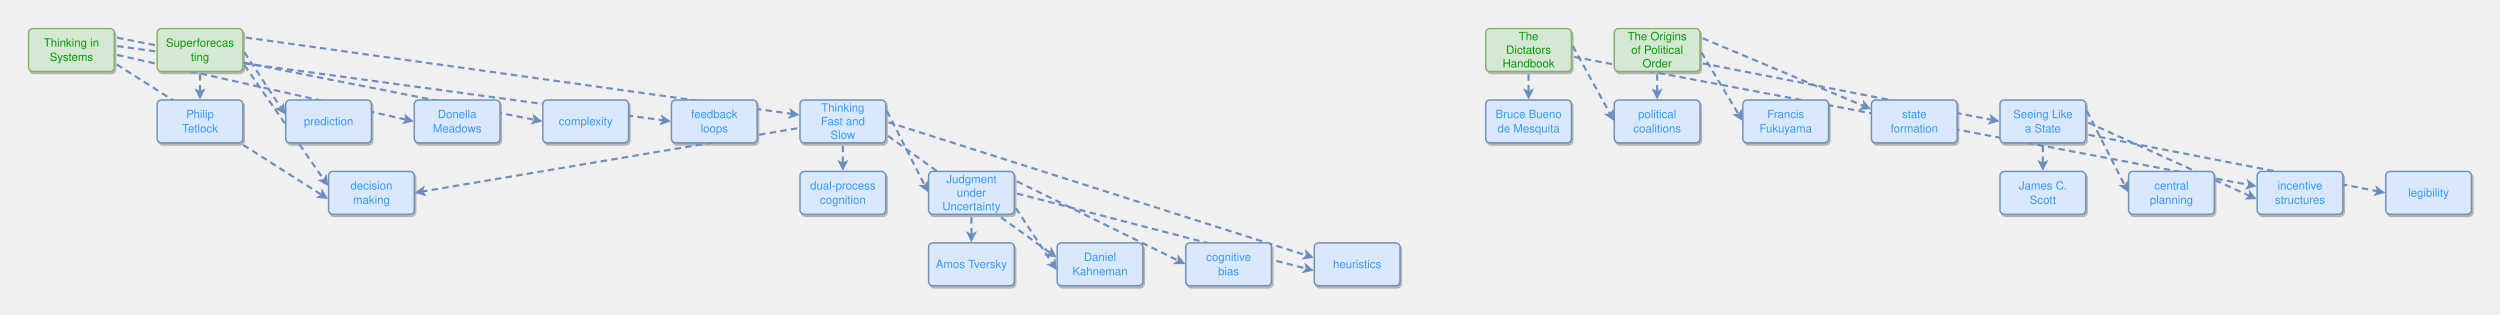
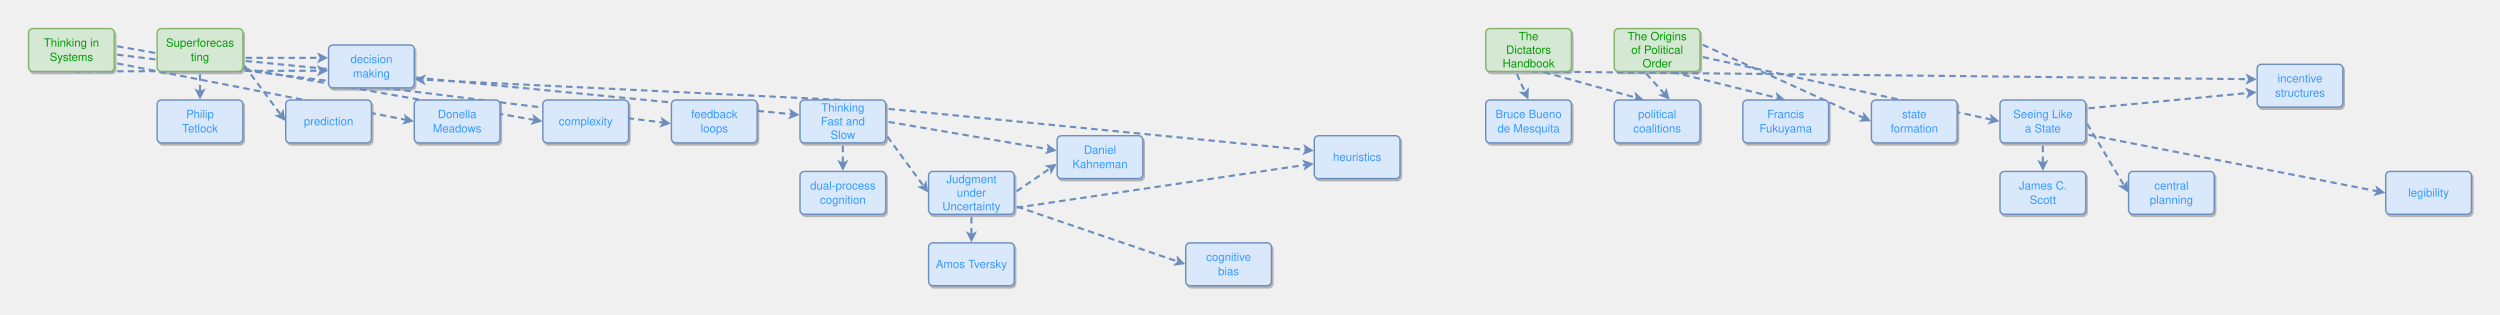
<svg xmlns="http://www.w3.org/2000/svg" width="3500" height="440" viewBox="0 0 3500 440">
  <defs>
  </defs>
  <g id="container-shells">
  </g>
  <g id="node-shadows">
    <rect x="1300" y="340" width="120" height="60" rx="6" ry="6" fill="#000000" stroke="#000000" stroke-width="2" opacity="0.25" transform="translate(2,3)" />
    <rect x="220" y="40" width="120" height="60" rx="6" ry="6" fill="#000000" stroke="#000000" stroke-width="2" opacity="0.25" transform="translate(2,3)" />
    <rect x="2080" y="40" width="120" height="60" rx="6" ry="6" fill="#000000" stroke="#000000" stroke-width="2" opacity="0.25" transform="translate(2,3)" />
    <rect x="2260" y="40" width="120" height="60" rx="6" ry="6" fill="#000000" stroke="#000000" stroke-width="2" opacity="0.25" transform="translate(2,3)" />
    <rect x="1120" y="140" width="120" height="60" rx="6" ry="6" fill="#000000" stroke="#000000" stroke-width="2" opacity="0.25" transform="translate(2,3)" />
    <rect x="40" y="40" width="120" height="60" rx="6" ry="6" fill="#000000" stroke="#000000" stroke-width="2" opacity="0.25" transform="translate(2,3)" />
    <rect x="2980" y="240" width="120" height="60" rx="6" ry="6" fill="#000000" stroke="#000000" stroke-width="2" opacity="0.25" transform="translate(2,3)" />
    <rect x="1660" y="340" width="120" height="60" rx="6" ry="6" fill="#000000" stroke="#000000" stroke-width="2" opacity="0.25" transform="translate(2,3)" />
    <rect x="760" y="140" width="120" height="60" rx="6" ry="6" fill="#000000" stroke="#000000" stroke-width="2" opacity="0.25" transform="translate(2,3)" />
-     <rect x="460" y="240" width="120" height="60" rx="6" ry="6" fill="#000000" stroke="#000000" stroke-width="2" opacity="0.25" transform="translate(2,3)" />
+     <rect x="460" y="63" width="120" height="60" rx="6" ry="6" fill="#000000" stroke="#000000" stroke-width="2" opacity="0.25" transform="translate(2,3)" />
    <rect x="1120" y="240" width="120" height="60" rx="6" ry="6" fill="#000000" stroke="#000000" stroke-width="2" opacity="0.25" transform="translate(2,3)" />
    <rect x="2080" y="140" width="120" height="60" rx="6" ry="6" fill="#000000" stroke="#000000" stroke-width="2" opacity="0.25" transform="translate(2,3)" />
    <rect x="940" y="140" width="120" height="60" rx="6" ry="6" fill="#000000" stroke="#000000" stroke-width="2" opacity="0.25" transform="translate(2,3)" />
-     <rect x="1840" y="340" width="120" height="60" rx="6" ry="6" fill="#000000" stroke="#000000" stroke-width="2" opacity="0.25" transform="translate(2,3)" />
-     <rect x="3160" y="240" width="120" height="60" rx="6" ry="6" fill="#000000" stroke="#000000" stroke-width="2" opacity="0.25" transform="translate(2,3)" />
+     <rect x="1840" y="190" width="120" height="60" rx="6" ry="6" fill="#000000" stroke="#000000" stroke-width="2" opacity="0.25" transform="translate(2,3)" />
+     <rect x="3160" y="90" width="120" height="60" rx="6" ry="6" fill="#000000" stroke="#000000" stroke-width="2" opacity="0.25" transform="translate(2,3)" />
    <rect x="3340" y="240" width="120" height="60" rx="6" ry="6" fill="#000000" stroke="#000000" stroke-width="2" opacity="0.25" transform="translate(2,3)" />
    <rect x="2260" y="140" width="120" height="60" rx="6" ry="6" fill="#000000" stroke="#000000" stroke-width="2" opacity="0.25" transform="translate(2,3)" />
    <rect x="400" y="140" width="120" height="60" rx="6" ry="6" fill="#000000" stroke="#000000" stroke-width="2" opacity="0.25" transform="translate(2,3)" />
    <rect x="2620" y="140" width="120" height="60" rx="6" ry="6" fill="#000000" stroke="#000000" stroke-width="2" opacity="0.25" transform="translate(2,3)" />
-     <rect x="1480" y="340" width="120" height="60" rx="6" ry="6" fill="#000000" stroke="#000000" stroke-width="2" opacity="0.25" transform="translate(2,3)" />
+     <rect x="1480" y="190" width="120" height="60" rx="6" ry="6" fill="#000000" stroke="#000000" stroke-width="2" opacity="0.25" transform="translate(2,3)" />
    <rect x="580" y="140" width="120" height="60" rx="6" ry="6" fill="#000000" stroke="#000000" stroke-width="2" opacity="0.25" transform="translate(2,3)" />
    <rect x="2440" y="140" width="120" height="60" rx="6" ry="6" fill="#000000" stroke="#000000" stroke-width="2" opacity="0.25" transform="translate(2,3)" />
    <rect x="2800" y="240" width="120" height="60" rx="6" ry="6" fill="#000000" stroke="#000000" stroke-width="2" opacity="0.25" transform="translate(2,3)" />
    <rect x="1300" y="240" width="120" height="60" rx="6" ry="6" fill="#000000" stroke="#000000" stroke-width="2" opacity="0.25" transform="translate(2,3)" />
    <rect x="220" y="140" width="120" height="60" rx="6" ry="6" fill="#000000" stroke="#000000" stroke-width="2" opacity="0.25" transform="translate(2,3)" />
    <rect x="2800" y="140" width="120" height="60" rx="6" ry="6" fill="#000000" stroke="#000000" stroke-width="2" opacity="0.25" transform="translate(2,3)" />
  </g>
  <g id="edges">
    <g class="edge" data-edge-idx="0" data-edge-base="expresses" data-edge-from="10" data-edge-to="13">
-       <line x1="343.96" y1="52.55" x2="1109.35" y2="159.51" stroke="#6c8ebf" stroke-width="3" stroke-dasharray="9 6" />
-       <path d="M 1116.04 160.45 L 1106.50 163.66 L 1109.35 159.51 L 1107.75 154.74 Z" fill="#6c8ebf" stroke="#6c8ebf" stroke-width="3" stroke-miterlimit="10" />
-       <text x="726" y="105" text-anchor="middle" dominant-baseline="middle" font-family="Helvetica,Inter,Segoe UI,Arial" font-size="11" paint-order="stroke" stroke="#ffffff" stroke-width="3" stroke-linejoin="round" fill="#6c8ebf">
+       <line x1="343.98" y1="85.39" x2="1109.30" y2="159.96" stroke="#6c8ebf" stroke-width="3" stroke-dasharray="9 6" />
+       <path d="M 1116.02 160.61 L 1106.62 164.22 L 1109.30 159.96 L 1107.50 155.26 Z" fill="#6c8ebf" stroke="#6c8ebf" stroke-width="3" stroke-miterlimit="10" />
+       <text x="726" y="122" text-anchor="middle" dominant-baseline="middle" font-family="Helvetica,Inter,Segoe UI,Arial" font-size="11" paint-order="stroke" stroke="#ffffff" stroke-width="3" stroke-linejoin="round" fill="#6c8ebf">
      </text>
    </g>
    <g class="edge" data-edge-idx="1" data-edge-base="expresses" data-edge-from="10" data-edge-to="18">
-       <line x1="342.28" y1="91.29" x2="453.87" y2="252.17" stroke="#6c8ebf" stroke-width="3" stroke-dasharray="9 6" />
-       <path d="M 457.72 257.71 L 448.89 252.88 L 453.87 252.17 L 456.29 247.75 Z" fill="#6c8ebf" stroke="#6c8ebf" stroke-width="3" stroke-miterlimit="10" />
-       <text x="397" y="171" text-anchor="middle" dominant-baseline="middle" font-family="Helvetica,Inter,Segoe UI,Arial" font-size="11" paint-order="stroke" stroke="#ffffff" stroke-width="3" stroke-linejoin="round" fill="#6c8ebf">
+       <line x1="344.00" y1="81.00" x2="449.25" y2="81.00" stroke="#6c8ebf" stroke-width="3" stroke-dasharray="9 6" />
+       <path d="M 456.00 81.00 L 447.00 85.50 L 449.25 81.00 L 447.00 76.50 Z" fill="#6c8ebf" stroke="#6c8ebf" stroke-width="3" stroke-miterlimit="10" />
+       <text x="396" y="81" text-anchor="middle" dominant-baseline="middle" font-family="Helvetica,Inter,Segoe UI,Arial" font-size="11" paint-order="stroke" stroke="#ffffff" stroke-width="3" stroke-linejoin="round" fill="#6c8ebf">
      </text>
    </g>
    <g class="edge" data-edge-idx="2" data-edge-base="expresses" data-edge-from="10" data-edge-to="25">
-       <line x1="342.20" y1="73.34" x2="394.08" y2="152.03" stroke="#6c8ebf" stroke-width="3" stroke-dasharray="9 6" />
-       <path d="M 397.80 157.66 L 389.09 152.62 L 394.08 152.03 L 396.60 147.67 Z" fill="#6c8ebf" stroke="#6c8ebf" stroke-width="3" stroke-miterlimit="10" />
-       <text x="368" y="112" text-anchor="middle" dominant-baseline="middle" font-family="Helvetica,Inter,Segoe UI,Arial" font-size="11" paint-order="stroke" stroke="#ffffff" stroke-width="3" stroke-linejoin="round" fill="#6c8ebf">
+       <line x1="342.38" y1="92.21" x2="393.60" y2="161.36" stroke="#6c8ebf" stroke-width="3" stroke-dasharray="9 6" />
+       <path d="M 397.62 166.79 L 388.65 162.23 L 393.60 161.36 L 395.88 156.88 Z" fill="#6c8ebf" stroke="#6c8ebf" stroke-width="3" stroke-miterlimit="10" />
+       <text x="367" y="126" text-anchor="middle" dominant-baseline="middle" font-family="Helvetica,Inter,Segoe UI,Arial" font-size="11" paint-order="stroke" stroke="#ffffff" stroke-width="3" stroke-linejoin="round" fill="#6c8ebf">
      </text>
    </g>
    <g class="edge" data-edge-idx="3" data-edge-base="expresses" data-edge-from="10" data-edge-to="8">
      <line x1="280.00" y1="104.00" x2="280.00" y2="129.25" stroke="#6c8ebf" stroke-width="3" stroke-dasharray="9 6" />
      <path d="M 280.00 136.00 L 275.50 127.00 L 280.00 129.25 L 284.50 127.00 Z" fill="#6c8ebf" stroke="#6c8ebf" stroke-width="3" stroke-miterlimit="10" />
      <text x="280" y="116" text-anchor="middle" dominant-baseline="middle" font-family="Helvetica,Inter,Segoe UI,Arial" font-size="11" paint-order="stroke" stroke="#ffffff" stroke-width="3" stroke-linejoin="round" fill="#6c8ebf">
      </text>
    </g>
    <g class="edge" data-edge-idx="4" data-edge-base="expresses" data-edge-from="11" data-edge-to="2">
-       <line x1="2140.00" y1="104.00" x2="2140.00" y2="129.25" stroke="#6c8ebf" stroke-width="3" stroke-dasharray="9 6" />
-       <path d="M 2140.00 136.00 L 2135.50 127.00 L 2140.00 129.25 L 2144.50 127.00 Z" fill="#6c8ebf" stroke="#6c8ebf" stroke-width="3" stroke-miterlimit="10" />
-       <text x="2140" y="116" text-anchor="middle" dominant-baseline="middle" font-family="Helvetica,Inter,Segoe UI,Arial" font-size="11" paint-order="stroke" stroke="#ffffff" stroke-width="3" stroke-linejoin="round" fill="#6c8ebf">
+       <line x1="2123.64" y1="103.65" x2="2135.59" y2="130.20" stroke="#6c8ebf" stroke-width="3" stroke-dasharray="9 6" />
+       <path d="M 2138.36 136.35 L 2130.56 129.99 L 2135.59 130.20 L 2138.77 126.30 Z" fill="#6c8ebf" stroke="#6c8ebf" stroke-width="3" stroke-miterlimit="10" />
+       <text x="2129" y="116" text-anchor="middle" dominant-baseline="middle" font-family="Helvetica,Inter,Segoe UI,Arial" font-size="11" paint-order="stroke" stroke="#ffffff" stroke-width="3" stroke-linejoin="round" fill="#6c8ebf">
      </text>
    </g>
    <g class="edge" data-edge-idx="5" data-edge-base="expresses" data-edge-from="11" data-edge-to="22">
-       <line x1="2203.93" y1="79.75" x2="3149.44" y2="259.00" stroke="#6c8ebf" stroke-width="3" stroke-dasharray="9 6" />
-       <path d="M 3156.07 260.25 L 3146.39 263.00 L 3149.44 259.00 L 3148.07 254.16 Z" fill="#6c8ebf" stroke="#6c8ebf" stroke-width="3" stroke-miterlimit="10" />
-       <text x="2676" y="168" text-anchor="middle" dominant-baseline="middle" font-family="Helvetica,Inter,Segoe UI,Arial" font-size="11" paint-order="stroke" stroke="#ffffff" stroke-width="3" stroke-linejoin="round" fill="#6c8ebf">
+       <line x1="2144.00" y1="100.04" x2="3149.25" y2="110.88" stroke="#6c8ebf" stroke-width="3" stroke-dasharray="9 6" />
+       <path d="M 3156.00 110.96 L 3146.95 115.36 L 3149.25 110.88 L 3147.05 106.36 Z" fill="#6c8ebf" stroke="#6c8ebf" stroke-width="3" stroke-miterlimit="10" />
+       <text x="2646" y="105" text-anchor="middle" dominant-baseline="middle" font-family="Helvetica,Inter,Segoe UI,Arial" font-size="11" paint-order="stroke" stroke="#ffffff" stroke-width="3" stroke-linejoin="round" fill="#6c8ebf">
      </text>
    </g>
    <g class="edge" data-edge-idx="6" data-edge-base="expresses" data-edge-from="11" data-edge-to="24">
-       <line x1="2201.93" y1="64.50" x2="2254.82" y2="160.58" stroke="#6c8ebf" stroke-width="3" stroke-dasharray="9 6" />
-       <path d="M 2258.07 166.50 L 2249.79 160.78 L 2254.82 160.58 L 2257.67 156.44 Z" fill="#6c8ebf" stroke="#6c8ebf" stroke-width="3" stroke-miterlimit="10" />
-       <text x="2227" y="112" text-anchor="middle" dominant-baseline="middle" font-family="Helvetica,Inter,Segoe UI,Arial" font-size="11" paint-order="stroke" stroke="#ffffff" stroke-width="3" stroke-linejoin="round" fill="#6c8ebf">
+       <line x1="2161.85" y1="101.07" x2="2291.64" y2="137.12" stroke="#6c8ebf" stroke-width="3" stroke-dasharray="9 6" />
+       <path d="M 2298.15 138.93 L 2288.27 140.86 L 2291.64 137.12 L 2290.68 132.18 Z" fill="#6c8ebf" stroke="#6c8ebf" stroke-width="3" stroke-miterlimit="10" />
+       <text x="2226" y="119" text-anchor="middle" dominant-baseline="middle" font-family="Helvetica,Inter,Segoe UI,Arial" font-size="11" paint-order="stroke" stroke="#ffffff" stroke-width="3" stroke-linejoin="round" fill="#6c8ebf">
      </text>
    </g>
    <g class="edge" data-edge-idx="7" data-edge-base="expresses" data-edge-from="12" data-edge-to="24">
-       <line x1="2320.00" y1="104.00" x2="2320.00" y2="129.25" stroke="#6c8ebf" stroke-width="3" stroke-dasharray="9 6" />
-       <path d="M 2320.00 136.00 L 2315.50 127.00 L 2320.00 129.25 L 2324.50 127.00 Z" fill="#6c8ebf" stroke="#6c8ebf" stroke-width="3" stroke-miterlimit="10" />
-       <text x="2320" y="116" text-anchor="middle" dominant-baseline="middle" font-family="Helvetica,Inter,Segoe UI,Arial" font-size="11" paint-order="stroke" stroke="#ffffff" stroke-width="3" stroke-linejoin="round" fill="#6c8ebf">
+       <line x1="2304.68" y1="102.97" x2="2330.81" y2="132.01" stroke="#6c8ebf" stroke-width="3" stroke-dasharray="9 6" />
+       <path d="M 2335.32 137.03 L 2325.96 133.35 L 2330.81 132.01 L 2332.65 127.33 Z" fill="#6c8ebf" stroke="#6c8ebf" stroke-width="3" stroke-miterlimit="10" />
+       <text x="2317" y="117" text-anchor="middle" dominant-baseline="middle" font-family="Helvetica,Inter,Segoe UI,Arial" font-size="11" paint-order="stroke" stroke="#ffffff" stroke-width="3" stroke-linejoin="round" fill="#6c8ebf">
      </text>
    </g>
    <g class="edge" data-edge-idx="8" data-edge-base="expresses" data-edge-from="12" data-edge-to="26">
-       <line x1="2383.69" y1="53.55" x2="2610.09" y2="148.83" stroke="#6c8ebf" stroke-width="3" stroke-dasharray="9 6" />
-       <path d="M 2616.31 151.45 L 2606.27 152.11 L 2610.09 148.83 L 2609.76 143.81 Z" fill="#6c8ebf" stroke="#6c8ebf" stroke-width="3" stroke-miterlimit="10" />
-       <text x="2496" y="100" text-anchor="middle" dominant-baseline="middle" font-family="Helvetica,Inter,Segoe UI,Arial" font-size="11" paint-order="stroke" stroke="#ffffff" stroke-width="3" stroke-linejoin="round" fill="#6c8ebf">
+       <line x1="2383.64" y1="62.65" x2="2610.21" y2="165.55" stroke="#6c8ebf" stroke-width="3" stroke-dasharray="9 6" />
+       <path d="M 2616.36 168.35 L 2606.30 168.72 L 2610.21 165.55 L 2610.02 160.53 Z" fill="#6c8ebf" stroke="#6c8ebf" stroke-width="3" stroke-miterlimit="10" />
+       <text x="2496" y="113" text-anchor="middle" dominant-baseline="middle" font-family="Helvetica,Inter,Segoe UI,Arial" font-size="11" paint-order="stroke" stroke="#ffffff" stroke-width="3" stroke-linejoin="round" fill="#6c8ebf">
      </text>
    </g>
    <g class="edge" data-edge-idx="9" data-edge-base="expresses" data-edge-from="12" data-edge-to="5">
-       <line x1="2382.06" y1="73.43" x2="2434.47" y2="160.78" stroke="#6c8ebf" stroke-width="3" stroke-dasharray="9 6" />
-       <path d="M 2437.94 166.57 L 2429.45 161.17 L 2434.47 160.78 L 2437.17 156.54 Z" fill="#6c8ebf" stroke="#6c8ebf" stroke-width="3" stroke-miterlimit="10" />
-       <text x="2408" y="116" text-anchor="middle" dominant-baseline="middle" font-family="Helvetica,Inter,Segoe UI,Arial" font-size="11" paint-order="stroke" stroke="#ffffff" stroke-width="3" stroke-linejoin="round" fill="#6c8ebf">
+       <line x1="2341.88" y1="100.96" x2="2489.56" y2="137.42" stroke="#6c8ebf" stroke-width="3" stroke-dasharray="9 6" />
+       <path d="M 2496.12 139.04 L 2486.30 141.25 L 2489.56 137.42 L 2488.46 132.51 Z" fill="#6c8ebf" stroke="#6c8ebf" stroke-width="3" stroke-miterlimit="10" />
+       <text x="2415" y="118" text-anchor="middle" dominant-baseline="middle" font-family="Helvetica,Inter,Segoe UI,Arial" font-size="11" paint-order="stroke" stroke="#ffffff" stroke-width="3" stroke-linejoin="round" fill="#6c8ebf">
      </text>
    </g>
    <g class="edge" data-edge-idx="10" data-edge-base="expresses" data-edge-from="12" data-edge-to="9">
-       <line x1="2383.93" y1="88.77" x2="2789.45" y2="167.94" stroke="#6c8ebf" stroke-width="3" stroke-dasharray="9 6" />
-       <path d="M 2796.07 169.23 L 2786.38 171.93 L 2789.45 167.94 L 2788.10 163.09 Z" fill="#6c8ebf" stroke="#6c8ebf" stroke-width="3" stroke-miterlimit="10" />
-       <text x="2586" y="127" text-anchor="middle" dominant-baseline="middle" font-family="Helvetica,Inter,Segoe UI,Arial" font-size="11" paint-order="stroke" stroke="#ffffff" stroke-width="3" stroke-linejoin="round" fill="#6c8ebf">
+       <line x1="2383.91" y1="79.85" x2="2789.49" y2="167.72" stroke="#6c8ebf" stroke-width="3" stroke-dasharray="9 6" />
+       <path d="M 2796.09 169.15 L 2786.34 171.65 L 2789.49 167.72 L 2788.25 162.85 Z" fill="#6c8ebf" stroke="#6c8ebf" stroke-width="3" stroke-miterlimit="10" />
+       <text x="2586" y="123" text-anchor="middle" dominant-baseline="middle" font-family="Helvetica,Inter,Segoe UI,Arial" font-size="11" paint-order="stroke" stroke="#ffffff" stroke-width="3" stroke-linejoin="round" fill="#6c8ebf">
      </text>
    </g>
    <g class="edge" data-edge-idx="11" data-edge-base="expresses" data-edge-from="13" data-edge-to="18">
-       <line x1="1116.06" y1="179.66" x2="590.60" y2="268.21" stroke="#6c8ebf" stroke-width="3" stroke-dasharray="9 6" />
-       <path d="M 583.94 269.34 L 592.07 263.40 L 590.60 268.21 L 593.57 272.28 Z" fill="#6c8ebf" stroke="#6c8ebf" stroke-width="3" stroke-miterlimit="10" />
-       <text x="853" y="223" text-anchor="middle" dominant-baseline="middle" font-family="Helvetica,Inter,Segoe UI,Arial" font-size="11" paint-order="stroke" stroke="#ffffff" stroke-width="3" stroke-linejoin="round" fill="#6c8ebf">
+       <line x1="1176.00" y1="139.81" x2="590.74" y2="111.52" stroke="#6c8ebf" stroke-width="3" stroke-dasharray="9 6" />
+       <path d="M 584.00 111.19 L 593.20 107.13 L 590.74 111.52 L 592.77 116.12 Z" fill="#6c8ebf" stroke="#6c8ebf" stroke-width="3" stroke-miterlimit="10" />
+       <text x="883" y="125" text-anchor="middle" dominant-baseline="middle" font-family="Helvetica,Inter,Segoe UI,Arial" font-size="11" paint-order="stroke" stroke="#ffffff" stroke-width="3" stroke-linejoin="round" fill="#6c8ebf">
      </text>
    </g>
    <g class="edge" data-edge-idx="12" data-edge-base="expresses" data-edge-from="13" data-edge-to="19">
      <line x1="1180.00" y1="204.00" x2="1180.00" y2="229.25" stroke="#6c8ebf" stroke-width="3" stroke-dasharray="9 6" />
      <path d="M 1180.00 236.00 L 1175.50 227.00 L 1180.00 229.25 L 1184.50 227.00 Z" fill="#6c8ebf" stroke="#6c8ebf" stroke-width="3" stroke-miterlimit="10" />
      <text x="1180" y="216" text-anchor="middle" dominant-baseline="middle" font-family="Helvetica,Inter,Segoe UI,Arial" font-size="11" paint-order="stroke" stroke="#ffffff" stroke-width="3" stroke-linejoin="round" fill="#6c8ebf">
      </text>
    </g>
    <g class="edge" data-edge-idx="13" data-edge-base="expresses" data-edge-from="13" data-edge-to="21">
-       <line x1="1243.81" y1="171.21" x2="1829.76" y2="357.74" stroke="#6c8ebf" stroke-width="3" stroke-dasharray="9 6" />
-       <path d="M 1836.19 359.79 L 1826.25 361.34 L 1829.76 357.74 L 1828.98 352.77 Z" fill="#6c8ebf" stroke="#6c8ebf" stroke-width="3" stroke-miterlimit="10" />
-       <text x="1536" y="264" text-anchor="middle" dominant-baseline="middle" font-family="Helvetica,Inter,Segoe UI,Arial" font-size="11" paint-order="stroke" stroke="#ffffff" stroke-width="3" stroke-linejoin="round" fill="#6c8ebf">
+       <line x1="1243.98" y1="152.39" x2="1829.30" y2="209.95" stroke="#6c8ebf" stroke-width="3" stroke-dasharray="9 6" />
+       <path d="M 1836.02 210.61 L 1826.62 214.21 L 1829.30 209.95 L 1827.50 205.25 Z" fill="#6c8ebf" stroke="#6c8ebf" stroke-width="3" stroke-miterlimit="10" />
+       <text x="1536" y="180" text-anchor="middle" dominant-baseline="middle" font-family="Helvetica,Inter,Segoe UI,Arial" font-size="11" paint-order="stroke" stroke="#ffffff" stroke-width="3" stroke-linejoin="round" fill="#6c8ebf">
      </text>
    </g>
    <g class="edge" data-edge-idx="14" data-edge-base="expresses" data-edge-from="13" data-edge-to="3">
-       <line x1="1243.24" y1="190.34" x2="1471.28" y2="354.71" stroke="#6c8ebf" stroke-width="3" stroke-dasharray="9 6" />
-       <path d="M 1476.76 358.66 L 1466.82 357.05 L 1471.28 354.71 L 1472.09 349.75 Z" fill="#6c8ebf" stroke="#6c8ebf" stroke-width="3" stroke-miterlimit="10" />
-       <text x="1357" y="272" text-anchor="middle" dominant-baseline="middle" font-family="Helvetica,Inter,Segoe UI,Arial" font-size="11" paint-order="stroke" stroke="#ffffff" stroke-width="3" stroke-linejoin="round" fill="#6c8ebf">
+       <line x1="1243.94" y1="170.67" x2="1469.40" y2="209.19" stroke="#6c8ebf" stroke-width="3" stroke-dasharray="9 6" />
+       <path d="M 1476.06 210.33 L 1466.43 213.25 L 1469.40 209.19 L 1467.94 204.38 Z" fill="#6c8ebf" stroke="#6c8ebf" stroke-width="3" stroke-miterlimit="10" />
+       <text x="1356" y="189" text-anchor="middle" dominant-baseline="middle" font-family="Helvetica,Inter,Segoe UI,Arial" font-size="11" paint-order="stroke" stroke="#ffffff" stroke-width="3" stroke-linejoin="round" fill="#6c8ebf">
      </text>
    </g>
    <g class="edge" data-edge-idx="15" data-edge-base="expresses" data-edge-from="13" data-edge-to="7">
-       <line x1="1241.81" y1="155.57" x2="1295.13" y2="260.42" stroke="#6c8ebf" stroke-width="3" stroke-dasharray="9 6" />
-       <path d="M 1298.19 266.43 L 1290.10 260.45 L 1295.13 260.42 L 1298.12 256.37 Z" fill="#6c8ebf" stroke="#6c8ebf" stroke-width="3" stroke-miterlimit="10" />
-       <text x="1268" y="207" text-anchor="middle" dominant-baseline="middle" font-family="Helvetica,Inter,Segoe UI,Arial" font-size="11" paint-order="stroke" stroke="#ffffff" stroke-width="3" stroke-linejoin="round" fill="#6c8ebf">
+       <line x1="1242.36" y1="191.23" x2="1293.65" y2="261.32" stroke="#6c8ebf" stroke-width="3" stroke-dasharray="9 6" />
+       <path d="M 1297.64 266.77 L 1288.69 262.17 L 1293.65 261.32 L 1295.96 256.85 Z" fill="#6c8ebf" stroke="#6c8ebf" stroke-width="3" stroke-miterlimit="10" />
+       <text x="1267" y="226" text-anchor="middle" dominant-baseline="middle" font-family="Helvetica,Inter,Segoe UI,Arial" font-size="11" paint-order="stroke" stroke="#ffffff" stroke-width="3" stroke-linejoin="round" fill="#6c8ebf">
      </text>
    </g>
    <g class="edge" data-edge-idx="16" data-edge-base="expresses" data-edge-from="14" data-edge-to="17">
-       <line x1="163.92" y1="52.77" x2="749.45" y2="167.93" stroke="#6c8ebf" stroke-width="3" stroke-dasharray="9 6" />
-       <path d="M 756.08 169.23 L 746.38 171.91 L 749.45 167.93 L 748.11 163.08 Z" fill="#6c8ebf" stroke="#6c8ebf" stroke-width="3" stroke-miterlimit="10" />
-       <text x="456" y="109" text-anchor="middle" dominant-baseline="middle" font-family="Helvetica,Inter,Segoe UI,Arial" font-size="11" paint-order="stroke" stroke="#ffffff" stroke-width="3" stroke-linejoin="round" fill="#6c8ebf">
+       <line x1="163.94" y1="64.70" x2="749.41" y2="168.13" stroke="#6c8ebf" stroke-width="3" stroke-dasharray="9 6" />
+       <path d="M 756.06 169.30 L 746.42 172.17 L 749.41 168.13 L 747.98 163.31 Z" fill="#6c8ebf" stroke="#6c8ebf" stroke-width="3" stroke-miterlimit="10" />
+       <text x="456" y="116" text-anchor="middle" dominant-baseline="middle" font-family="Helvetica,Inter,Segoe UI,Arial" font-size="11" paint-order="stroke" stroke="#ffffff" stroke-width="3" stroke-linejoin="round" fill="#6c8ebf">
      </text>
    </g>
    <g class="edge" data-edge-idx="17" data-edge-base="expresses" data-edge-from="14" data-edge-to="18">
-       <line x1="163.37" y1="90.15" x2="450.93" y2="273.23" stroke="#6c8ebf" stroke-width="3" stroke-dasharray="9 6" />
-       <path d="M 456.63 276.85 L 446.62 275.81 L 450.93 273.23 L 451.45 268.22 Z" fill="#6c8ebf" stroke="#6c8ebf" stroke-width="3" stroke-miterlimit="10" />
-       <text x="306" y="181" text-anchor="middle" dominant-baseline="middle" font-family="Helvetica,Inter,Segoe UI,Arial" font-size="11" paint-order="stroke" stroke="#ffffff" stroke-width="3" stroke-linejoin="round" fill="#6c8ebf">
+       <line x1="104.00" y1="99.99" x2="449.25" y2="99.03" stroke="#6c8ebf" stroke-width="3" stroke-dasharray="9 6" />
+       <path d="M 456.00 99.01 L 447.01 103.54 L 449.25 99.03 L 446.99 94.54 Z" fill="#6c8ebf" stroke="#6c8ebf" stroke-width="3" stroke-miterlimit="10" />
+       <text x="276" y="99" text-anchor="middle" dominant-baseline="middle" font-family="Helvetica,Inter,Segoe UI,Arial" font-size="11" paint-order="stroke" stroke="#ffffff" stroke-width="3" stroke-linejoin="round" fill="#6c8ebf">
      </text>
    </g>
    <g class="edge" data-edge-idx="18" data-edge-base="expresses" data-edge-from="14" data-edge-to="20">
-       <line x1="163.96" y1="64.54" x2="929.35" y2="168.55" stroke="#6c8ebf" stroke-width="3" stroke-dasharray="9 6" />
-       <path d="M 936.04 169.46 L 926.51 172.71 L 929.35 168.55 L 927.72 163.79 Z" fill="#6c8ebf" stroke="#6c8ebf" stroke-width="3" stroke-miterlimit="10" />
-       <text x="546" y="116" text-anchor="middle" dominant-baseline="middle" font-family="Helvetica,Inter,Segoe UI,Arial" font-size="11" paint-order="stroke" stroke="#ffffff" stroke-width="3" stroke-linejoin="round" fill="#6c8ebf">
+       <line x1="163.97" y1="76.49" x2="929.33" y2="171.67" stroke="#6c8ebf" stroke-width="3" stroke-dasharray="9 6" />
+       <path d="M 936.03 172.51 L 926.54 175.86 L 929.33 171.67 L 927.65 166.93 Z" fill="#6c8ebf" stroke="#6c8ebf" stroke-width="3" stroke-miterlimit="10" />
+       <text x="546" y="123" text-anchor="middle" dominant-baseline="middle" font-family="Helvetica,Inter,Segoe UI,Arial" font-size="11" paint-order="stroke" stroke="#ffffff" stroke-width="3" stroke-linejoin="round" fill="#6c8ebf">
      </text>
    </g>
    <g class="edge" data-edge-idx="19" data-edge-base="expresses" data-edge-from="14" data-edge-to="4">
-       <line x1="163.90" y1="76.87" x2="569.51" y2="167.65" stroke="#6c8ebf" stroke-width="3" stroke-dasharray="9 6" />
-       <path d="M 576.10 169.13 L 566.33 171.55 L 569.51 167.65 L 568.30 162.77 Z" fill="#6c8ebf" stroke="#6c8ebf" stroke-width="3" stroke-miterlimit="10" />
-       <text x="366" y="121" text-anchor="middle" dominant-baseline="middle" font-family="Helvetica,Inter,Segoe UI,Arial" font-size="11" paint-order="stroke" stroke="#ffffff" stroke-width="3" stroke-linejoin="round" fill="#6c8ebf">
+       <line x1="163.93" y1="88.77" x2="569.45" y2="167.94" stroke="#6c8ebf" stroke-width="3" stroke-dasharray="9 6" />
+       <path d="M 576.07 169.23 L 566.38 171.93 L 569.45 167.94 L 568.10 163.09 Z" fill="#6c8ebf" stroke="#6c8ebf" stroke-width="3" stroke-miterlimit="10" />
+       <text x="366" y="127" text-anchor="middle" dominant-baseline="middle" font-family="Helvetica,Inter,Segoe UI,Arial" font-size="11" paint-order="stroke" stroke="#ffffff" stroke-width="3" stroke-linejoin="round" fill="#6c8ebf">
      </text>
    </g>
    <g class="edge" data-edge-idx="20" data-edge-base="expresses" data-edge-from="7" data-edge-to="1">
      <line x1="1360.00" y1="304.00" x2="1360.00" y2="329.25" stroke="#6c8ebf" stroke-width="3" stroke-dasharray="9 6" />
      <path d="M 1360.00 336.00 L 1355.50 327.00 L 1360.00 329.25 L 1364.50 327.00 Z" fill="#6c8ebf" stroke="#6c8ebf" stroke-width="3" stroke-miterlimit="10" />
      <text x="1360" y="316" text-anchor="middle" dominant-baseline="middle" font-family="Helvetica,Inter,Segoe UI,Arial" font-size="11" paint-order="stroke" stroke="#ffffff" stroke-width="3" stroke-linejoin="round" fill="#6c8ebf">
      </text>
    </g>
    <g class="edge" data-edge-idx="21" data-edge-base="expresses" data-edge-from="7" data-edge-to="16">
-       <line x1="1423.59" y1="253.76" x2="1650.35" y2="365.26" stroke="#6c8ebf" stroke-width="3" stroke-dasharray="9 6" />
-       <path d="M 1656.41 368.24 L 1646.35 368.30 L 1650.35 365.26 L 1650.32 360.23 Z" fill="#6c8ebf" stroke="#6c8ebf" stroke-width="3" stroke-miterlimit="10" />
-       <text x="1536" y="309" text-anchor="middle" dominant-baseline="middle" font-family="Helvetica,Inter,Segoe UI,Arial" font-size="11" paint-order="stroke" stroke="#ffffff" stroke-width="3" stroke-linejoin="round" fill="#6c8ebf">
+       <line x1="1423.79" y1="289.29" x2="1649.83" y2="366.52" stroke="#6c8ebf" stroke-width="3" stroke-dasharray="9 6" />
+       <path d="M 1656.21 368.71 L 1646.24 370.06 L 1649.83 366.52 L 1649.15 361.54 Z" fill="#6c8ebf" stroke="#6c8ebf" stroke-width="3" stroke-miterlimit="10" />
+       <text x="1536" y="327" text-anchor="middle" dominant-baseline="middle" font-family="Helvetica,Inter,Segoe UI,Arial" font-size="11" paint-order="stroke" stroke="#ffffff" stroke-width="3" stroke-linejoin="round" fill="#6c8ebf">
      </text>
    </g>
    <g class="edge" data-edge-idx="22" data-edge-base="expresses" data-edge-from="7" data-edge-to="21">
-       <line x1="1423.87" y1="271.00" x2="1829.59" y2="376.30" stroke="#6c8ebf" stroke-width="3" stroke-dasharray="9 6" />
-       <path d="M 1836.13 378.00 L 1826.29 380.09 L 1829.59 376.30 L 1828.55 371.38 Z" fill="#6c8ebf" stroke="#6c8ebf" stroke-width="3" stroke-miterlimit="10" />
-       <text x="1626" y="323" text-anchor="middle" dominant-baseline="middle" font-family="Helvetica,Inter,Segoe UI,Arial" font-size="11" paint-order="stroke" stroke="#ffffff" stroke-width="3" stroke-linejoin="round" fill="#6c8ebf">
+       <line x1="1363.96" y1="299.41" x2="1829.37" y2="230.57" stroke="#6c8ebf" stroke-width="3" stroke-dasharray="9 6" />
+       <path d="M 1836.04 229.59 L 1827.80 235.35 L 1829.37 230.57 L 1826.48 226.45 Z" fill="#6c8ebf" stroke="#6c8ebf" stroke-width="3" stroke-miterlimit="10" />
+       <text x="1596" y="264" text-anchor="middle" dominant-baseline="middle" font-family="Helvetica,Inter,Segoe UI,Arial" font-size="11" paint-order="stroke" stroke="#ffffff" stroke-width="3" stroke-linejoin="round" fill="#6c8ebf">
      </text>
    </g>
    <g class="edge" data-edge-idx="23" data-edge-base="expresses" data-edge-from="7" data-edge-to="3">
-       <line x1="1422.20" y1="291.34" x2="1474.08" y2="370.03" stroke="#6c8ebf" stroke-width="3" stroke-dasharray="9 6" />
-       <path d="M 1477.80 375.66 L 1469.09 370.62 L 1474.08 370.03 L 1476.60 365.67 Z" fill="#6c8ebf" stroke="#6c8ebf" stroke-width="3" stroke-miterlimit="10" />
-       <text x="1448" y="330" text-anchor="middle" dominant-baseline="middle" font-family="Helvetica,Inter,Segoe UI,Arial" font-size="11" paint-order="stroke" stroke="#ffffff" stroke-width="3" stroke-linejoin="round" fill="#6c8ebf">
+       <line x1="1423.30" y1="267.74" x2="1471.12" y2="235.07" stroke="#6c8ebf" stroke-width="3" stroke-dasharray="9 6" />
+       <path d="M 1476.70 231.26 L 1471.81 240.05 L 1471.12 235.07 L 1466.73 232.62 Z" fill="#6c8ebf" stroke="#6c8ebf" stroke-width="3" stroke-miterlimit="10" />
+       <text x="1447" y="251" text-anchor="middle" dominant-baseline="middle" font-family="Helvetica,Inter,Segoe UI,Arial" font-size="11" paint-order="stroke" stroke="#ffffff" stroke-width="3" stroke-linejoin="round" fill="#6c8ebf">
      </text>
    </g>
    <g class="edge" data-edge-idx="24" data-edge-base="expresses" data-edge-from="9" data-edge-to="15">
-       <line x1="2921.81" y1="155.57" x2="2975.13" y2="260.42" stroke="#6c8ebf" stroke-width="3" stroke-dasharray="9 6" />
-       <path d="M 2978.19 266.43 L 2970.10 260.45 L 2975.13 260.42 L 2978.12 256.37 Z" fill="#6c8ebf" stroke="#6c8ebf" stroke-width="3" stroke-miterlimit="10" />
-       <text x="2948" y="207" text-anchor="middle" dominant-baseline="middle" font-family="Helvetica,Inter,Segoe UI,Arial" font-size="11" paint-order="stroke" stroke="#ffffff" stroke-width="3" stroke-linejoin="round" fill="#6c8ebf">
+       <line x1="2922.06" y1="173.43" x2="2974.47" y2="260.78" stroke="#6c8ebf" stroke-width="3" stroke-dasharray="9 6" />
+       <path d="M 2977.94 266.57 L 2969.45 261.17 L 2974.47 260.78 L 2977.17 256.54 Z" fill="#6c8ebf" stroke="#6c8ebf" stroke-width="3" stroke-miterlimit="10" />
+       <text x="2948" y="216" text-anchor="middle" dominant-baseline="middle" font-family="Helvetica,Inter,Segoe UI,Arial" font-size="11" paint-order="stroke" stroke="#ffffff" stroke-width="3" stroke-linejoin="round" fill="#6c8ebf">
      </text>
    </g>
    <g class="edge" data-edge-idx="25" data-edge-base="expresses" data-edge-from="9" data-edge-to="22">
-       <line x1="2923.64" y1="171.65" x2="3150.21" y2="274.55" stroke="#6c8ebf" stroke-width="3" stroke-dasharray="9 6" />
-       <path d="M 3156.36 277.35 L 3146.30 277.72 L 3150.21 274.55 L 3150.02 269.53 Z" fill="#6c8ebf" stroke="#6c8ebf" stroke-width="3" stroke-miterlimit="10" />
-       <text x="3036" y="222" text-anchor="middle" dominant-baseline="middle" font-family="Helvetica,Inter,Segoe UI,Arial" font-size="11" paint-order="stroke" stroke="#ffffff" stroke-width="3" stroke-linejoin="round" fill="#6c8ebf">
+       <line x1="2923.98" y1="151.62" x2="3149.30" y2="130.03" stroke="#6c8ebf" stroke-width="3" stroke-dasharray="9 6" />
+       <path d="M 3156.02 129.38 L 3147.49 134.72 L 3149.30 130.03 L 3146.63 125.76 Z" fill="#6c8ebf" stroke="#6c8ebf" stroke-width="3" stroke-miterlimit="10" />
+       <text x="3036" y="140" text-anchor="middle" dominant-baseline="middle" font-family="Helvetica,Inter,Segoe UI,Arial" font-size="11" paint-order="stroke" stroke="#ffffff" stroke-width="3" stroke-linejoin="round" fill="#6c8ebf">
      </text>
    </g>
    <g class="edge" data-edge-idx="26" data-edge-base="expresses" data-edge-from="9" data-edge-to="23">
      <line x1="2923.93" y1="188.77" x2="3329.45" y2="267.94" stroke="#6c8ebf" stroke-width="3" stroke-dasharray="9 6" />
      <path d="M 3336.07 269.23 L 3326.38 271.93 L 3329.45 267.94 L 3328.10 263.09 Z" fill="#6c8ebf" stroke="#6c8ebf" stroke-width="3" stroke-miterlimit="10" />
      <text x="3126" y="227" text-anchor="middle" dominant-baseline="middle" font-family="Helvetica,Inter,Segoe UI,Arial" font-size="11" paint-order="stroke" stroke="#ffffff" stroke-width="3" stroke-linejoin="round" fill="#6c8ebf">
      </text>
    </g>
    <g class="edge" data-edge-idx="27" data-edge-base="expresses" data-edge-from="9" data-edge-to="6">
      <line x1="2860.00" y1="204.00" x2="2860.00" y2="229.25" stroke="#6c8ebf" stroke-width="3" stroke-dasharray="9 6" />
      <path d="M 2860.00 236.00 L 2855.50 227.00 L 2860.00 229.25 L 2864.50 227.00 Z" fill="#6c8ebf" stroke="#6c8ebf" stroke-width="3" stroke-miterlimit="10" />
      <text x="2860" y="216" text-anchor="middle" dominant-baseline="middle" font-family="Helvetica,Inter,Segoe UI,Arial" font-size="11" paint-order="stroke" stroke="#ffffff" stroke-width="3" stroke-linejoin="round" fill="#6c8ebf">
      </text>
    </g>
  </g>
  <g id="nodes">
    <rect x="1300" y="340" width="120" height="60" rx="6" ry="6" fill="#dae8fc" stroke="#6c8ebf" stroke-width="2" />
    <text x="1360" y="370" text-anchor="middle" dominant-baseline="middle" font-family="Helvetica,Inter,Segoe UI,Arial" font-size="16" font-weight="normal" fill="#3399ff">Amos Tversky</text>
    <g>
      <rect x="220" y="40" width="120" height="60" rx="6" ry="6" fill="#d5e8d4" stroke="#82b366" stroke-width="2" />
      <text x="280" y="60" text-anchor="middle" dominant-baseline="middle" font-family="Helvetica,Inter,Segoe UI,Arial" font-size="16" font-weight="normal" fill="#009900">Superforecas</text>
      <text x="280" y="80" text-anchor="middle" dominant-baseline="middle" font-family="Helvetica,Inter,Segoe UI,Arial" font-size="16" font-weight="normal" fill="#009900">ting</text>
    </g>
    <g>
      <rect x="2080" y="40" width="120" height="60" rx="6" ry="6" fill="#d5e8d4" stroke="#82b366" stroke-width="2" />
      <text x="2140" y="51" text-anchor="middle" dominant-baseline="middle" font-family="Helvetica,Inter,Segoe UI,Arial" font-size="16" font-weight="normal" fill="#009900">The</text>
      <text x="2140" y="70" text-anchor="middle" dominant-baseline="middle" font-family="Helvetica,Inter,Segoe UI,Arial" font-size="16" font-weight="normal" fill="#009900">Dictators</text>
      <text x="2140" y="89" text-anchor="middle" dominant-baseline="middle" font-family="Helvetica,Inter,Segoe UI,Arial" font-size="16" font-weight="normal" fill="#009900">Handbook</text>
    </g>
    <g>
      <rect x="2260" y="40" width="120" height="60" rx="6" ry="6" fill="#d5e8d4" stroke="#82b366" stroke-width="2" />
      <text x="2320" y="51" text-anchor="middle" dominant-baseline="middle" font-family="Helvetica,Inter,Segoe UI,Arial" font-size="16" font-weight="normal" fill="#009900">The Origins</text>
      <text x="2320" y="70" text-anchor="middle" dominant-baseline="middle" font-family="Helvetica,Inter,Segoe UI,Arial" font-size="16" font-weight="normal" fill="#009900">of Political</text>
      <text x="2320" y="89" text-anchor="middle" dominant-baseline="middle" font-family="Helvetica,Inter,Segoe UI,Arial" font-size="16" font-weight="normal" fill="#009900">Order</text>
    </g>
    <g>
      <rect x="1120" y="140" width="120" height="60" rx="6" ry="6" fill="#dae8fc" stroke="#6c8ebf" stroke-width="2" />
      <text x="1180" y="151" text-anchor="middle" dominant-baseline="middle" font-family="Helvetica,Inter,Segoe UI,Arial" font-size="16" font-weight="normal" fill="#3399ff">Thinking</text>
      <text x="1180" y="170" text-anchor="middle" dominant-baseline="middle" font-family="Helvetica,Inter,Segoe UI,Arial" font-size="16" font-weight="normal" fill="#3399ff">Fast and</text>
      <text x="1180" y="189" text-anchor="middle" dominant-baseline="middle" font-family="Helvetica,Inter,Segoe UI,Arial" font-size="16" font-weight="normal" fill="#3399ff">Slow</text>
    </g>
    <g>
      <rect x="40" y="40" width="120" height="60" rx="6" ry="6" fill="#d5e8d4" stroke="#82b366" stroke-width="2" />
      <text x="100" y="60" text-anchor="middle" dominant-baseline="middle" font-family="Helvetica,Inter,Segoe UI,Arial" font-size="16" font-weight="normal" fill="#009900">Thinking in</text>
      <text x="100" y="80" text-anchor="middle" dominant-baseline="middle" font-family="Helvetica,Inter,Segoe UI,Arial" font-size="16" font-weight="normal" fill="#009900">Systems</text>
    </g>
    <rect x="2980" y="240" width="120" height="60" rx="6" ry="6" fill="#dae8fc" stroke="#6c8ebf" stroke-width="2" />
    <text x="3040" y="260" text-anchor="middle" dominant-baseline="middle" font-family="Helvetica,Inter,Segoe UI,Arial" font-size="16" font-weight="normal" fill="#3399ff">central</text>
    <text x="3040" y="280" text-anchor="middle" dominant-baseline="middle" font-family="Helvetica,Inter,Segoe UI,Arial" font-size="16" font-weight="normal" fill="#3399ff">planning</text>
    <rect x="1660" y="340" width="120" height="60" rx="6" ry="6" fill="#dae8fc" stroke="#6c8ebf" stroke-width="2" />
    <text x="1720" y="360" text-anchor="middle" dominant-baseline="middle" font-family="Helvetica,Inter,Segoe UI,Arial" font-size="16" font-weight="normal" fill="#3399ff">cognitive</text>
    <text x="1720" y="380" text-anchor="middle" dominant-baseline="middle" font-family="Helvetica,Inter,Segoe UI,Arial" font-size="16" font-weight="normal" fill="#3399ff">bias</text>
    <rect x="760" y="140" width="120" height="60" rx="6" ry="6" fill="#dae8fc" stroke="#6c8ebf" stroke-width="2" />
    <text x="820" y="170" text-anchor="middle" dominant-baseline="middle" font-family="Helvetica,Inter,Segoe UI,Arial" font-size="16" font-weight="normal" fill="#3399ff">complexity</text>
-     <rect x="460" y="240" width="120" height="60" rx="6" ry="6" fill="#dae8fc" stroke="#6c8ebf" stroke-width="2" />
-     <text x="520" y="260" text-anchor="middle" dominant-baseline="middle" font-family="Helvetica,Inter,Segoe UI,Arial" font-size="16" font-weight="normal" fill="#3399ff">decision</text>
-     <text x="520" y="280" text-anchor="middle" dominant-baseline="middle" font-family="Helvetica,Inter,Segoe UI,Arial" font-size="16" font-weight="normal" fill="#3399ff">making</text>
+     <rect x="460" y="63" width="120" height="60" rx="6" ry="6" fill="#dae8fc" stroke="#6c8ebf" stroke-width="2" />
+     <text x="520" y="83" text-anchor="middle" dominant-baseline="middle" font-family="Helvetica,Inter,Segoe UI,Arial" font-size="16" font-weight="normal" fill="#3399ff">decision</text>
+     <text x="520" y="103" text-anchor="middle" dominant-baseline="middle" font-family="Helvetica,Inter,Segoe UI,Arial" font-size="16" font-weight="normal" fill="#3399ff">making</text>
    <rect x="1120" y="240" width="120" height="60" rx="6" ry="6" fill="#dae8fc" stroke="#6c8ebf" stroke-width="2" />
    <text x="1180" y="260" text-anchor="middle" dominant-baseline="middle" font-family="Helvetica,Inter,Segoe UI,Arial" font-size="16" font-weight="normal" fill="#3399ff">dual-process</text>
    <text x="1180" y="280" text-anchor="middle" dominant-baseline="middle" font-family="Helvetica,Inter,Segoe UI,Arial" font-size="16" font-weight="normal" fill="#3399ff">cognition</text>
    <rect x="2080" y="140" width="120" height="60" rx="6" ry="6" fill="#dae8fc" stroke="#6c8ebf" stroke-width="2" />
    <text x="2140" y="160" text-anchor="middle" dominant-baseline="middle" font-family="Helvetica,Inter,Segoe UI,Arial" font-size="16" font-weight="normal" fill="#3399ff">Bruce Bueno</text>
    <text x="2140" y="180" text-anchor="middle" dominant-baseline="middle" font-family="Helvetica,Inter,Segoe UI,Arial" font-size="16" font-weight="normal" fill="#3399ff">de Mesquita</text>
    <rect x="940" y="140" width="120" height="60" rx="6" ry="6" fill="#dae8fc" stroke="#6c8ebf" stroke-width="2" />
    <text x="1000" y="160" text-anchor="middle" dominant-baseline="middle" font-family="Helvetica,Inter,Segoe UI,Arial" font-size="16" font-weight="normal" fill="#3399ff">feedback</text>
    <text x="1000" y="180" text-anchor="middle" dominant-baseline="middle" font-family="Helvetica,Inter,Segoe UI,Arial" font-size="16" font-weight="normal" fill="#3399ff">loops</text>
-     <rect x="1840" y="340" width="120" height="60" rx="6" ry="6" fill="#dae8fc" stroke="#6c8ebf" stroke-width="2" />
-     <text x="1900" y="370" text-anchor="middle" dominant-baseline="middle" font-family="Helvetica,Inter,Segoe UI,Arial" font-size="16" font-weight="normal" fill="#3399ff">heuristics</text>
-     <rect x="3160" y="240" width="120" height="60" rx="6" ry="6" fill="#dae8fc" stroke="#6c8ebf" stroke-width="2" />
-     <text x="3220" y="260" text-anchor="middle" dominant-baseline="middle" font-family="Helvetica,Inter,Segoe UI,Arial" font-size="16" font-weight="normal" fill="#3399ff">incentive</text>
-     <text x="3220" y="280" text-anchor="middle" dominant-baseline="middle" font-family="Helvetica,Inter,Segoe UI,Arial" font-size="16" font-weight="normal" fill="#3399ff">structures</text>
+     <rect x="1840" y="190" width="120" height="60" rx="6" ry="6" fill="#dae8fc" stroke="#6c8ebf" stroke-width="2" />
+     <text x="1900" y="220" text-anchor="middle" dominant-baseline="middle" font-family="Helvetica,Inter,Segoe UI,Arial" font-size="16" font-weight="normal" fill="#3399ff">heuristics</text>
+     <rect x="3160" y="90" width="120" height="60" rx="6" ry="6" fill="#dae8fc" stroke="#6c8ebf" stroke-width="2" />
+     <text x="3220" y="110" text-anchor="middle" dominant-baseline="middle" font-family="Helvetica,Inter,Segoe UI,Arial" font-size="16" font-weight="normal" fill="#3399ff">incentive</text>
+     <text x="3220" y="130" text-anchor="middle" dominant-baseline="middle" font-family="Helvetica,Inter,Segoe UI,Arial" font-size="16" font-weight="normal" fill="#3399ff">structures</text>
    <rect x="3340" y="240" width="120" height="60" rx="6" ry="6" fill="#dae8fc" stroke="#6c8ebf" stroke-width="2" />
    <text x="3400" y="270" text-anchor="middle" dominant-baseline="middle" font-family="Helvetica,Inter,Segoe UI,Arial" font-size="16" font-weight="normal" fill="#3399ff">legibility</text>
    <rect x="2260" y="140" width="120" height="60" rx="6" ry="6" fill="#dae8fc" stroke="#6c8ebf" stroke-width="2" />
    <text x="2320" y="160" text-anchor="middle" dominant-baseline="middle" font-family="Helvetica,Inter,Segoe UI,Arial" font-size="16" font-weight="normal" fill="#3399ff">political</text>
    <text x="2320" y="180" text-anchor="middle" dominant-baseline="middle" font-family="Helvetica,Inter,Segoe UI,Arial" font-size="16" font-weight="normal" fill="#3399ff">coalitions</text>
    <rect x="400" y="140" width="120" height="60" rx="6" ry="6" fill="#dae8fc" stroke="#6c8ebf" stroke-width="2" />
    <text x="460" y="170" text-anchor="middle" dominant-baseline="middle" font-family="Helvetica,Inter,Segoe UI,Arial" font-size="16" font-weight="normal" fill="#3399ff">prediction</text>
    <rect x="2620" y="140" width="120" height="60" rx="6" ry="6" fill="#dae8fc" stroke="#6c8ebf" stroke-width="2" />
    <text x="2680" y="160" text-anchor="middle" dominant-baseline="middle" font-family="Helvetica,Inter,Segoe UI,Arial" font-size="16" font-weight="normal" fill="#3399ff">state</text>
    <text x="2680" y="180" text-anchor="middle" dominant-baseline="middle" font-family="Helvetica,Inter,Segoe UI,Arial" font-size="16" font-weight="normal" fill="#3399ff">formation</text>
-     <rect x="1480" y="340" width="120" height="60" rx="6" ry="6" fill="#dae8fc" stroke="#6c8ebf" stroke-width="2" />
-     <text x="1540" y="360" text-anchor="middle" dominant-baseline="middle" font-family="Helvetica,Inter,Segoe UI,Arial" font-size="16" font-weight="normal" fill="#3399ff">Daniel</text>
-     <text x="1540" y="380" text-anchor="middle" dominant-baseline="middle" font-family="Helvetica,Inter,Segoe UI,Arial" font-size="16" font-weight="normal" fill="#3399ff">Kahneman</text>
+     <rect x="1480" y="190" width="120" height="60" rx="6" ry="6" fill="#dae8fc" stroke="#6c8ebf" stroke-width="2" />
+     <text x="1540" y="210" text-anchor="middle" dominant-baseline="middle" font-family="Helvetica,Inter,Segoe UI,Arial" font-size="16" font-weight="normal" fill="#3399ff">Daniel</text>
+     <text x="1540" y="230" text-anchor="middle" dominant-baseline="middle" font-family="Helvetica,Inter,Segoe UI,Arial" font-size="16" font-weight="normal" fill="#3399ff">Kahneman</text>
    <rect x="580" y="140" width="120" height="60" rx="6" ry="6" fill="#dae8fc" stroke="#6c8ebf" stroke-width="2" />
    <text x="640" y="160" text-anchor="middle" dominant-baseline="middle" font-family="Helvetica,Inter,Segoe UI,Arial" font-size="16" font-weight="normal" fill="#3399ff">Donella</text>
    <text x="640" y="180" text-anchor="middle" dominant-baseline="middle" font-family="Helvetica,Inter,Segoe UI,Arial" font-size="16" font-weight="normal" fill="#3399ff">Meadows</text>
    <rect x="2440" y="140" width="120" height="60" rx="6" ry="6" fill="#dae8fc" stroke="#6c8ebf" stroke-width="2" />
    <text x="2500" y="160" text-anchor="middle" dominant-baseline="middle" font-family="Helvetica,Inter,Segoe UI,Arial" font-size="16" font-weight="normal" fill="#3399ff">Francis</text>
    <text x="2500" y="180" text-anchor="middle" dominant-baseline="middle" font-family="Helvetica,Inter,Segoe UI,Arial" font-size="16" font-weight="normal" fill="#3399ff">Fukuyama</text>
    <rect x="2800" y="240" width="120" height="60" rx="6" ry="6" fill="#dae8fc" stroke="#6c8ebf" stroke-width="2" />
    <text x="2860" y="260" text-anchor="middle" dominant-baseline="middle" font-family="Helvetica,Inter,Segoe UI,Arial" font-size="16" font-weight="normal" fill="#3399ff">James C.</text>
    <text x="2860" y="280" text-anchor="middle" dominant-baseline="middle" font-family="Helvetica,Inter,Segoe UI,Arial" font-size="16" font-weight="normal" fill="#3399ff">Scott</text>
    <g>
      <rect x="1300" y="240" width="120" height="60" rx="6" ry="6" fill="#dae8fc" stroke="#6c8ebf" stroke-width="2" />
      <text x="1360" y="251" text-anchor="middle" dominant-baseline="middle" font-family="Helvetica,Inter,Segoe UI,Arial" font-size="16" font-weight="normal" fill="#3399ff">Judgment</text>
      <text x="1360" y="270" text-anchor="middle" dominant-baseline="middle" font-family="Helvetica,Inter,Segoe UI,Arial" font-size="16" font-weight="normal" fill="#3399ff">under</text>
      <text x="1360" y="289" text-anchor="middle" dominant-baseline="middle" font-family="Helvetica,Inter,Segoe UI,Arial" font-size="16" font-weight="normal" fill="#3399ff">Uncertainty</text>
    </g>
    <rect x="220" y="140" width="120" height="60" rx="6" ry="6" fill="#dae8fc" stroke="#6c8ebf" stroke-width="2" />
    <text x="280" y="160" text-anchor="middle" dominant-baseline="middle" font-family="Helvetica,Inter,Segoe UI,Arial" font-size="16" font-weight="normal" fill="#3399ff">Philip</text>
    <text x="280" y="180" text-anchor="middle" dominant-baseline="middle" font-family="Helvetica,Inter,Segoe UI,Arial" font-size="16" font-weight="normal" fill="#3399ff">Tetlock</text>
    <g>
      <rect x="2800" y="140" width="120" height="60" rx="6" ry="6" fill="#dae8fc" stroke="#6c8ebf" stroke-width="2" />
      <text x="2860" y="160" text-anchor="middle" dominant-baseline="middle" font-family="Helvetica,Inter,Segoe UI,Arial" font-size="16" font-weight="normal" fill="#3399ff">Seeing Like</text>
      <text x="2860" y="180" text-anchor="middle" dominant-baseline="middle" font-family="Helvetica,Inter,Segoe UI,Arial" font-size="16" font-weight="normal" fill="#3399ff">a State</text>
    </g>
  </g>
</svg>
